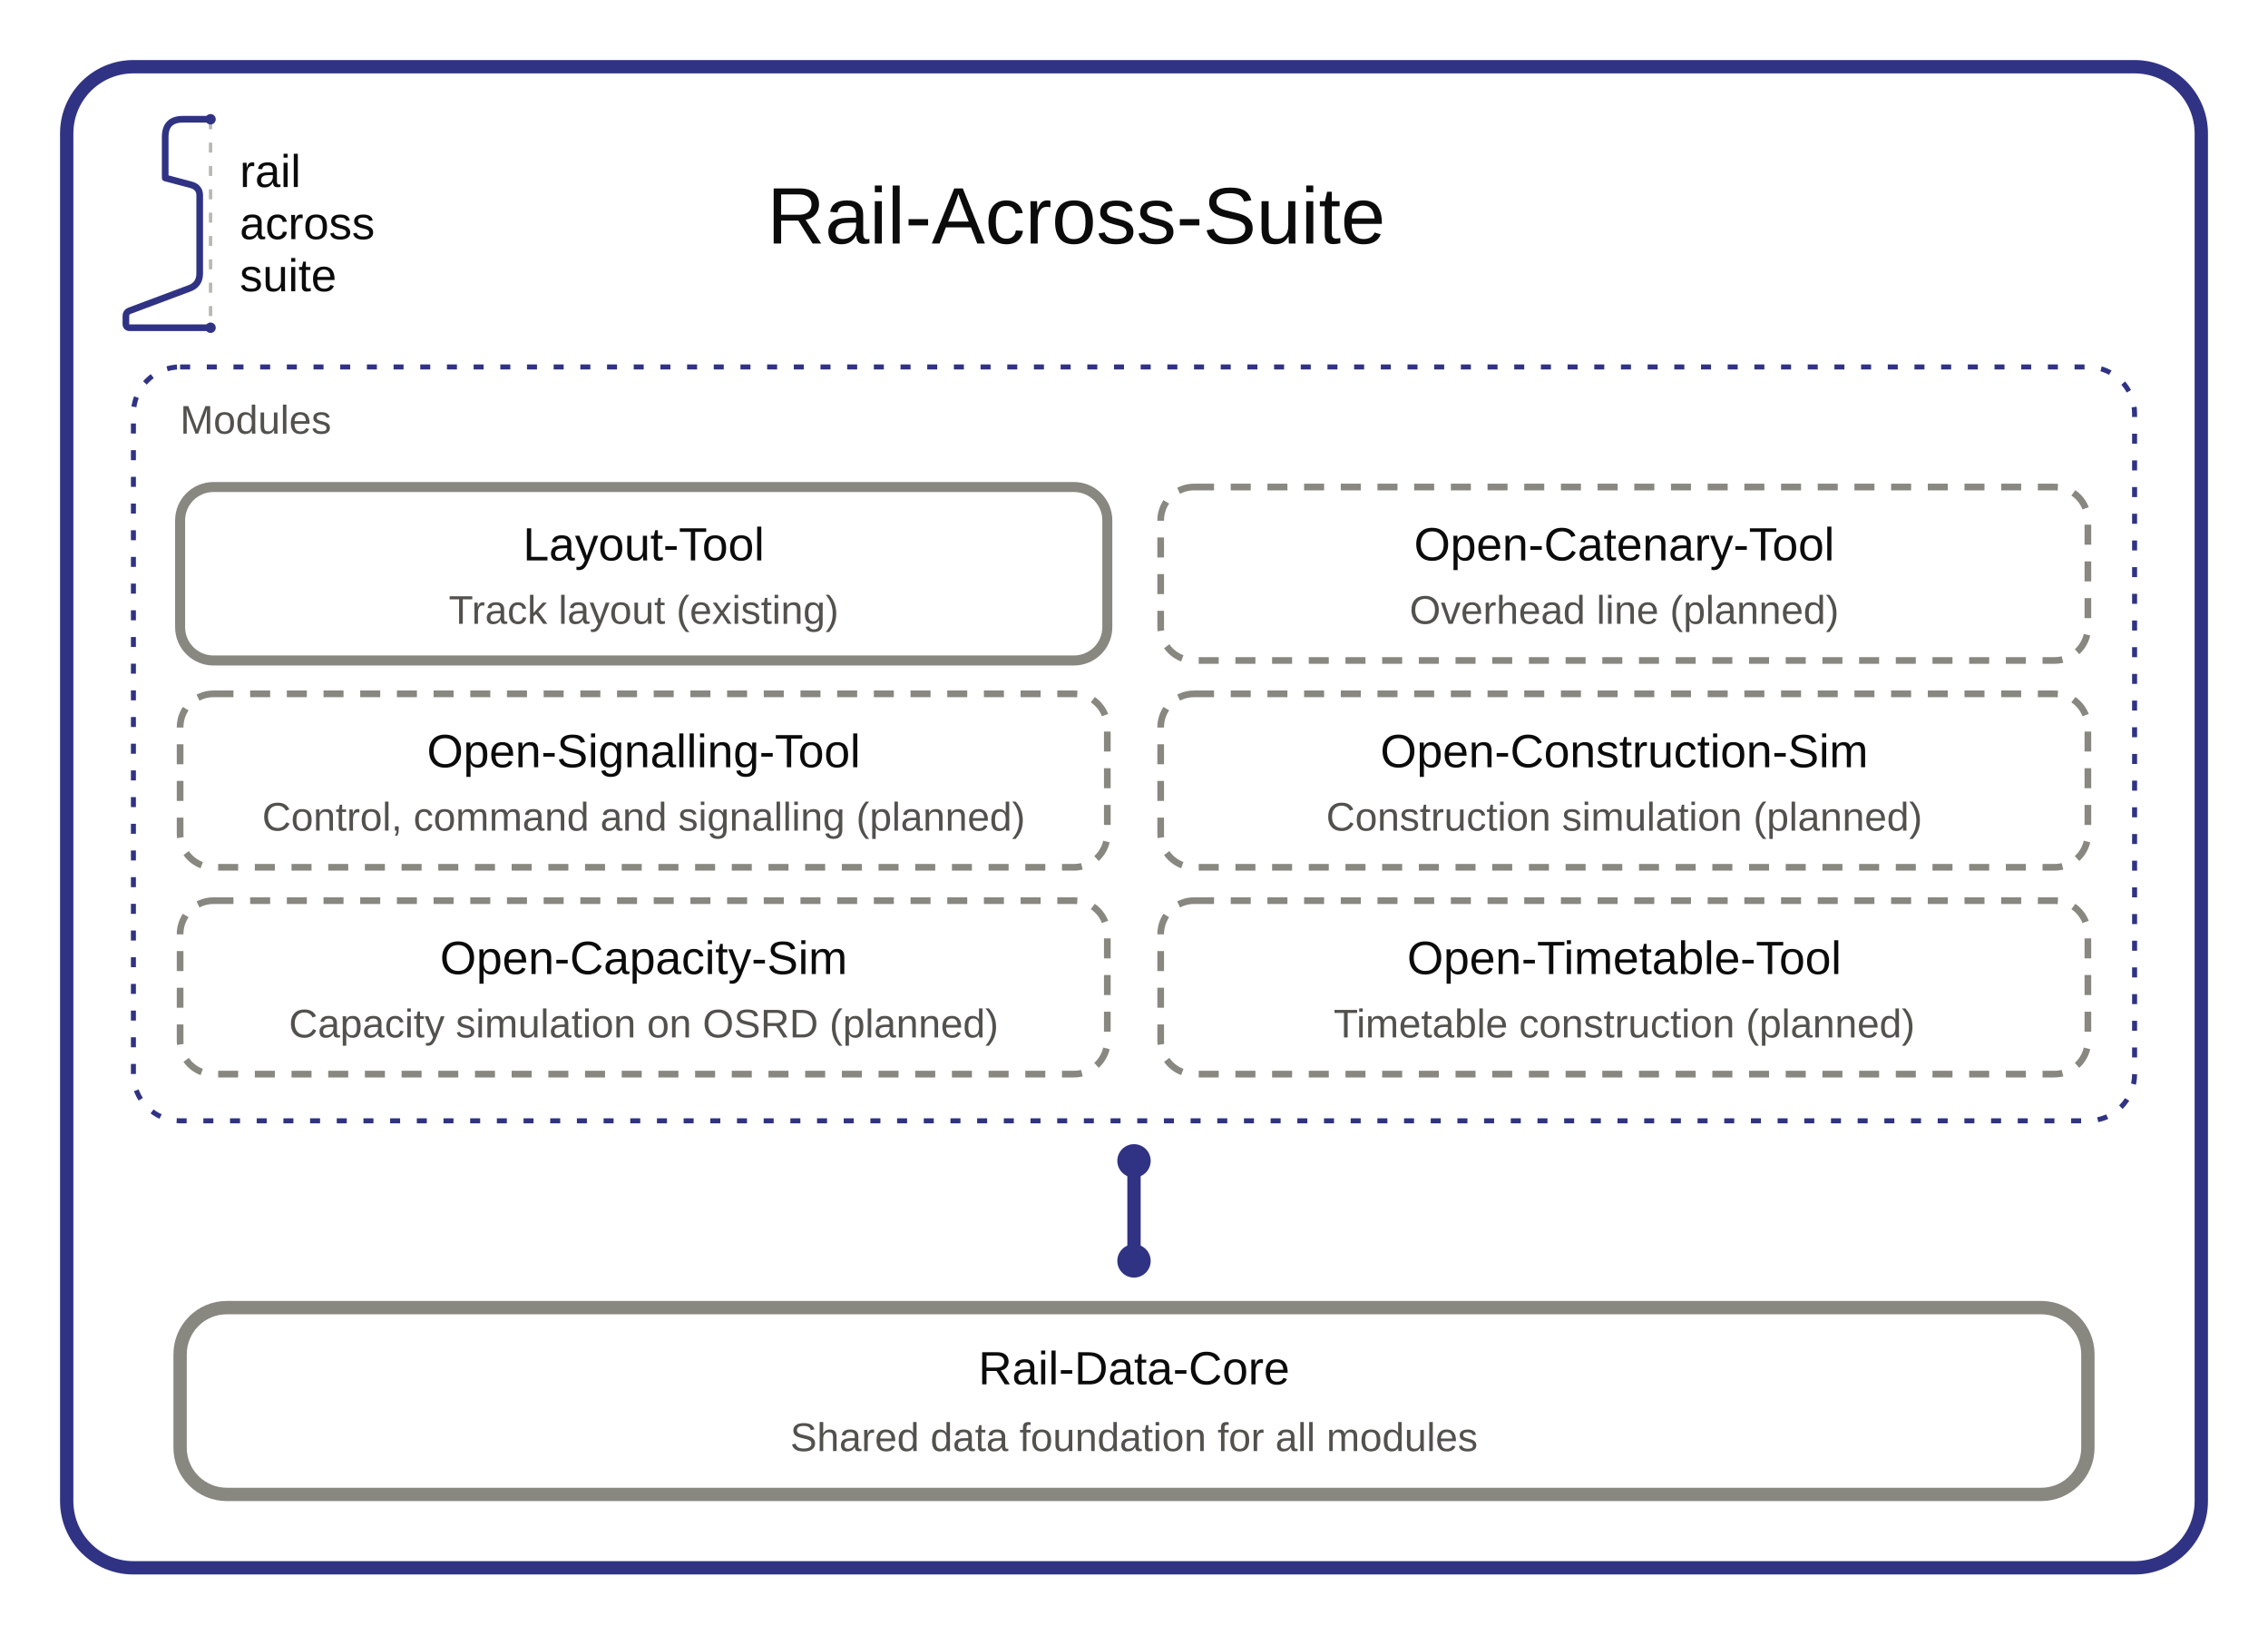
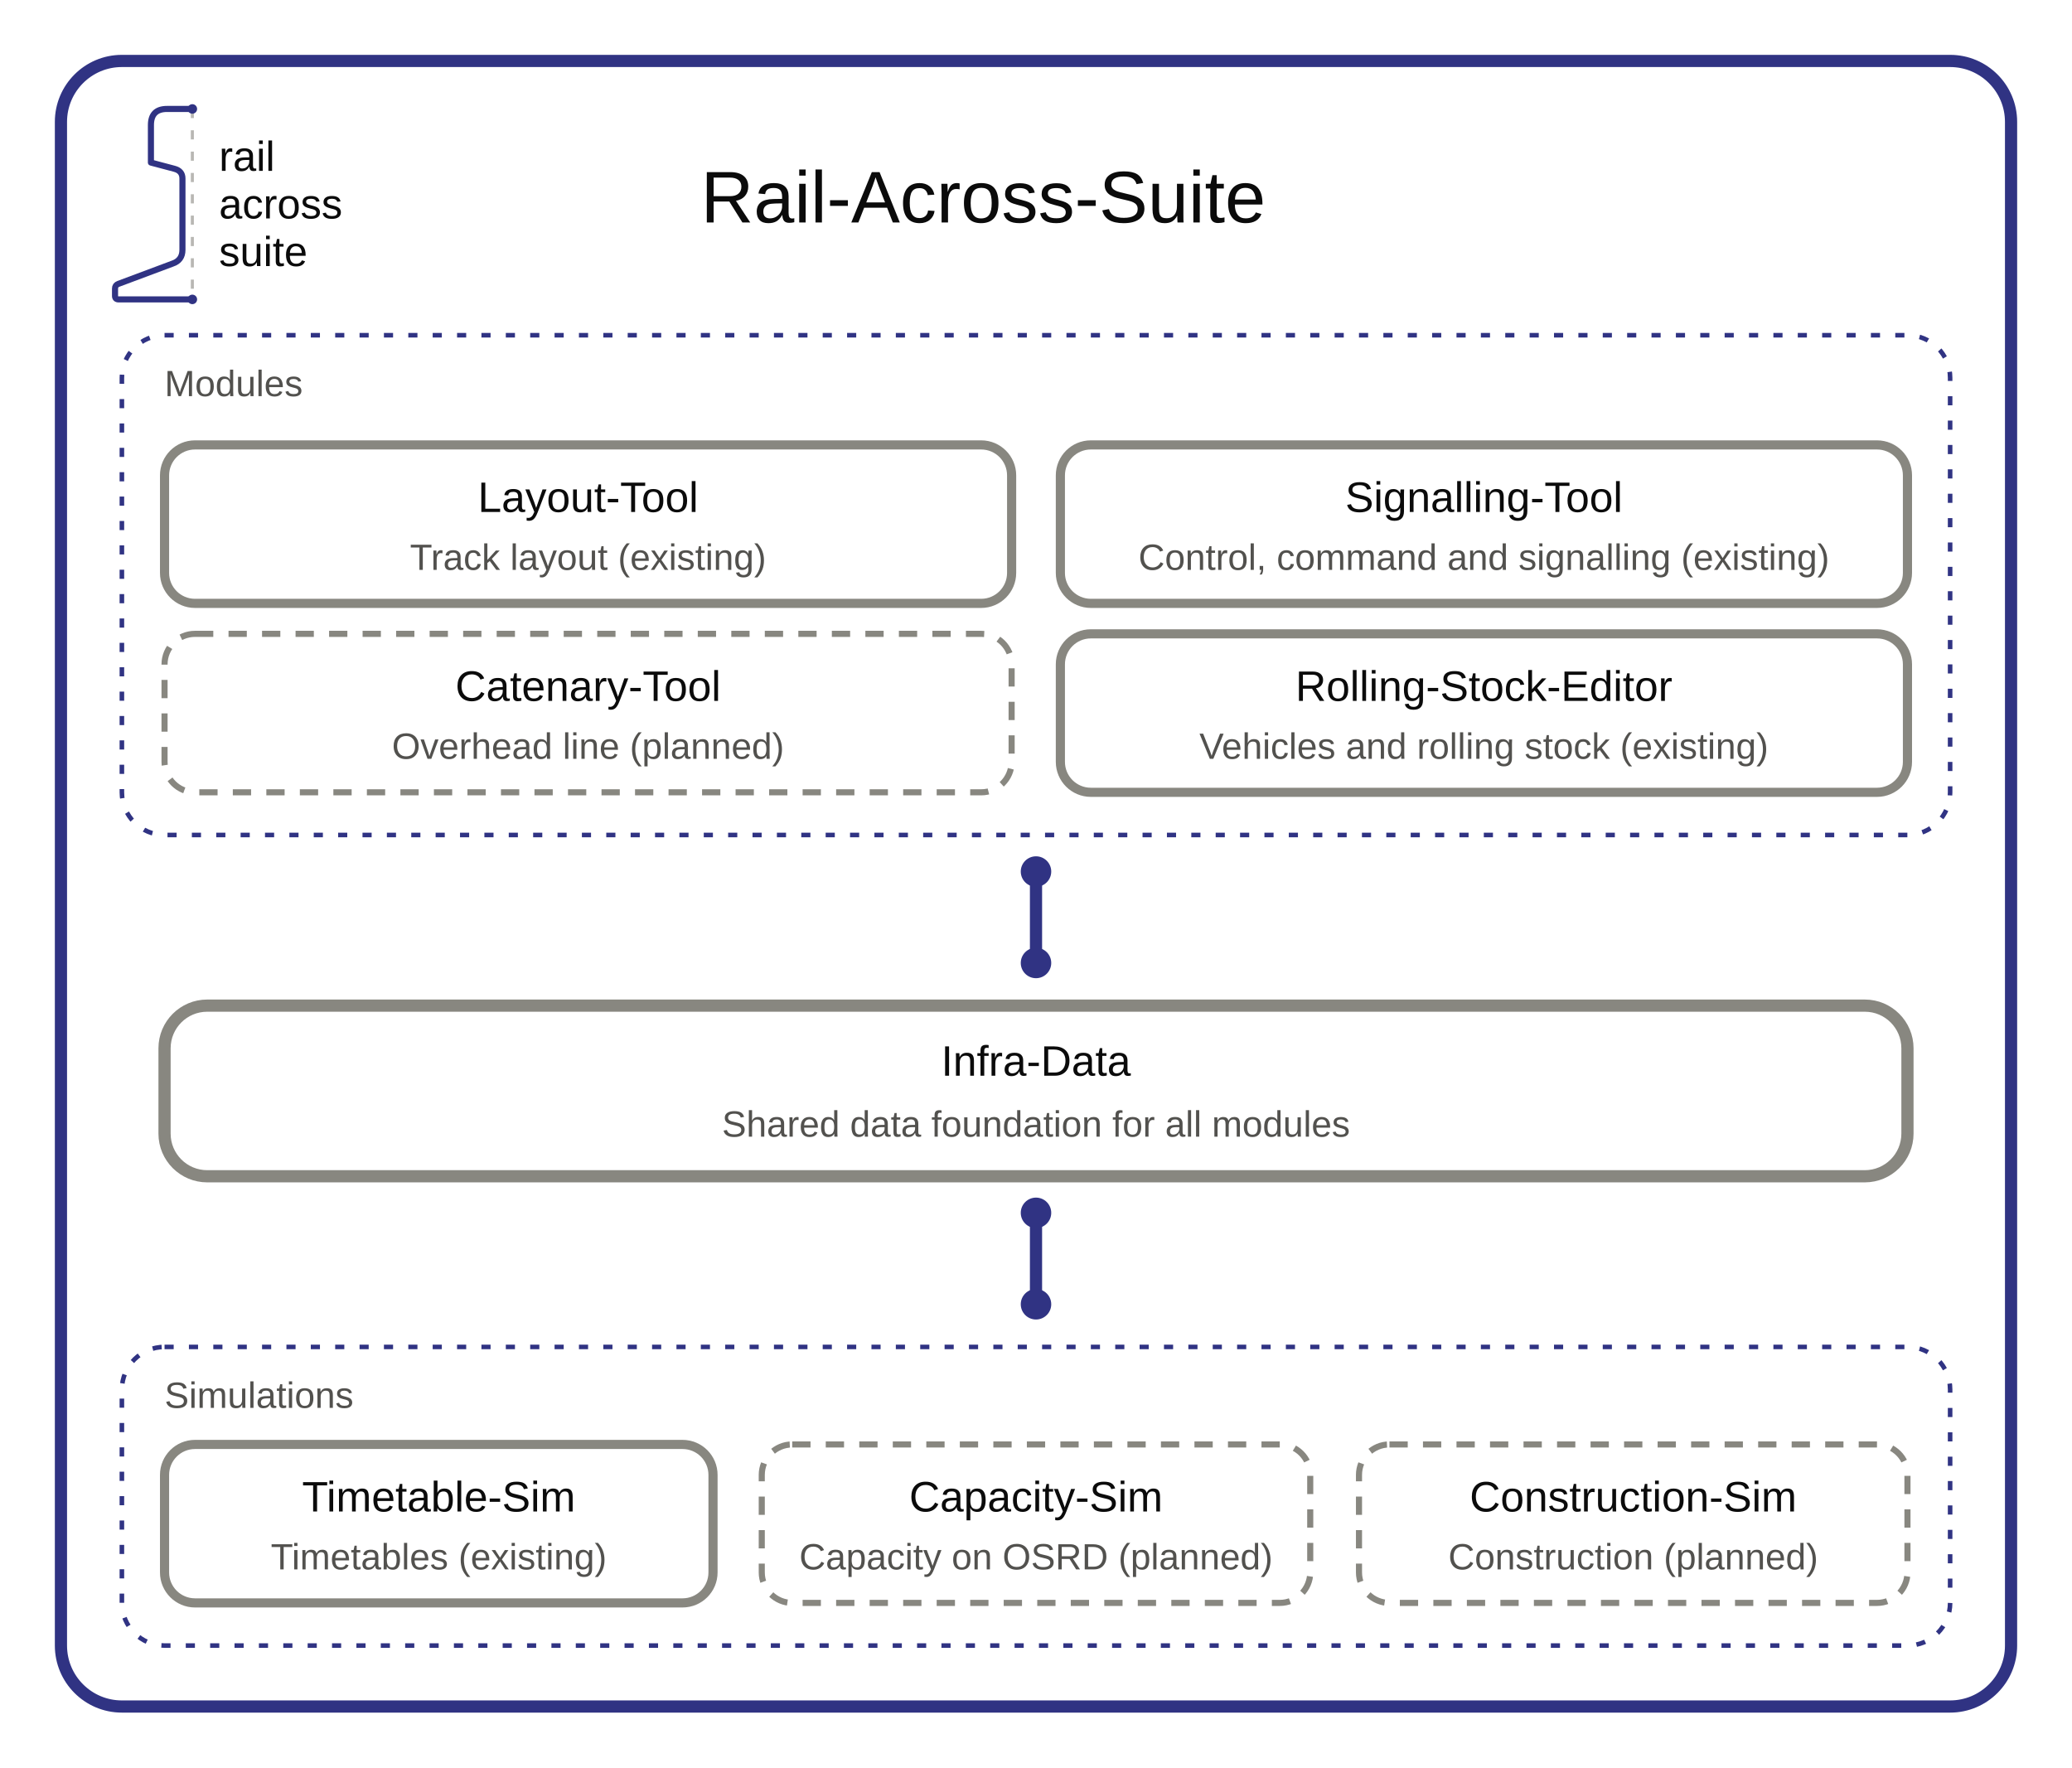
- <svg xmlns="http://www.w3.org/2000/svg" viewBox="0 0 680 490" aria-labelledby="t d">
+ <svg xmlns="http://www.w3.org/2000/svg" viewBox="0 0 680 580" aria-labelledby="t d">
  <g font-family="anthropic-sans,-apple-system,BlinkMacSystemFont,'Segoe UI',Arial,sans-serif">
-     <rect x="20" y="20" width="640" height="450" rx="20" fill="none" stroke="#303383" stroke-width="4" />
+     <rect x="20" y="20" width="640" height="540" rx="20" fill="none" stroke="#303383" stroke-width="4" />
    <svg x="35" y="32" width="100" height="70" viewBox="160 40 320 220" aria-label="Rail-Across-Suite logo">
      <path d="M250 50v200" stroke="#888780" stroke-dasharray="3 4" opacity=".6" fill="none" vector-effect="non-scaling-stroke" />
      <path d="M250 50h-26.6q-16.9 0-16.9 16.9v39.4l24.5 6.5q8.6 2.2 8.6 10.2v75q0 11-10.6 14.5l-56.7 21.2q-3.5 1.3-3.5 4.9v7.7q0 3.7 3.9 3.7H250" fill="none" stroke="#303383" stroke-width="2" stroke-linecap="round" stroke-linejoin="round" vector-effect="non-scaling-stroke" />
      <circle cx="250" cy="50" r="5" fill="#303383" />
      <circle cx="250" cy="250" r="5" fill="#303383" />
      <g font-size="44" font-weight="500" fill="#0b0b0b">
        <text x="278" y="115">rail</text>
        <text x="278" y="165">across</text>
        <text x="278" y="215">suite</text>
      </g>
    </svg>
    <text x="230" y="73" font-size="24" font-weight="500" fill="#0b0b0b">Rail-Across-Suite</text>
-     <rect x="40" y="110" width="600" height="226" rx="14" fill="none" stroke="#303383" stroke-width="1.5" stroke-dasharray="3 5" />
+     <rect x="40" y="110" width="600" height="164" rx="14" fill="none" stroke="#303383" stroke-width="1.5" stroke-dasharray="3 5" />
    <text x="54" y="130" font-size="12" fill="#52514e">Modules</text>
    <rect x="54" y="146" width="278" height="52" rx="10" fill="none" stroke="#888780" stroke-width="3" />
    <text x="193" y="168" text-anchor="middle" font-size="14" font-weight="500" fill="#0b0b0b">Layout-Tool</text>
    <text x="193" y="187" text-anchor="middle" font-size="12" fill="#52514e">Track layout (existing)</text>
-     <rect x="348" y="146" width="278" height="52" rx="10" fill="none" stroke="#888780" stroke-width="2" stroke-dasharray="6 5" />
-     <text x="487" y="168" text-anchor="middle" font-size="14" font-weight="500" fill="#0b0b0b">Open-Catenary-Tool</text>
-     <text x="487" y="187" text-anchor="middle" font-size="12" fill="#52514e">Overhead line (planned)</text>
+     <rect x="348" y="146" width="278" height="52" rx="10" fill="none" stroke="#888780" stroke-width="3" />
+     <text x="487" y="168" text-anchor="middle" font-size="14" font-weight="500" fill="#0b0b0b">Signalling-Tool</text>
+     <text x="487" y="187" text-anchor="middle" font-size="12" fill="#52514e">Control, command and signalling (existing)</text>
    <rect x="54" y="208" width="278" height="52" rx="10" fill="none" stroke="#888780" stroke-width="2" stroke-dasharray="6 5" />
-     <text x="193" y="230" text-anchor="middle" font-size="14" font-weight="500" fill="#0b0b0b">Open-Signalling-Tool</text>
-     <text x="193" y="249" text-anchor="middle" font-size="12" fill="#52514e">Control, command and signalling (planned)</text>
-     <rect x="348" y="208" width="278" height="52" rx="10" fill="none" stroke="#888780" stroke-width="2" stroke-dasharray="6 5" />
-     <text x="487" y="230" text-anchor="middle" font-size="14" font-weight="500" fill="#0b0b0b">Open-Construction-Sim</text>
-     <text x="487" y="249" text-anchor="middle" font-size="12" fill="#52514e">Construction simulation (planned)</text>
-     <rect x="54" y="270" width="278" height="52" rx="10" fill="none" stroke="#888780" stroke-width="2" stroke-dasharray="6 5" />
-     <text x="193" y="292" text-anchor="middle" font-size="14" font-weight="500" fill="#0b0b0b">Open-Capacity-Sim</text>
-     <text x="193" y="311" text-anchor="middle" font-size="12" fill="#52514e">Capacity simulation on OSRD (planned)</text>
-     <rect x="348" y="270" width="278" height="52" rx="10" fill="none" stroke="#888780" stroke-width="2" stroke-dasharray="6 5" />
-     <text x="487" y="292" text-anchor="middle" font-size="14" font-weight="500" fill="#0b0b0b">Open-Timetable-Tool</text>
-     <text x="487" y="311" text-anchor="middle" font-size="12" fill="#52514e">Timetable construction (planned)</text>
-     <path d="M340 351v24" fill="none" stroke="#303383" stroke-width="4" stroke-linecap="round" />
-     <circle cx="340" cy="348" r="5" fill="#303383" />
-     <circle cx="340" cy="378" r="5" fill="#303383" />
-     <rect x="54" y="392" width="572" height="56" rx="14" fill="none" stroke="#888780" stroke-width="4" />
-     <text x="340" y="415" text-anchor="middle" font-size="14" font-weight="500" fill="#0b0b0b">Rail-Data-Core</text>
-     <text x="340" y="435" text-anchor="middle" font-size="12" fill="#52514e">Shared data foundation for all modules</text>
+     <text x="193" y="230" text-anchor="middle" font-size="14" font-weight="500" fill="#0b0b0b">Catenary-Tool</text>
+     <text x="193" y="249" text-anchor="middle" font-size="12" fill="#52514e">Overhead line (planned)</text>
+     <rect x="348" y="208" width="278" height="52" rx="10" fill="none" stroke="#888780" stroke-width="3" />
+     <text x="487" y="230" text-anchor="middle" font-size="14" font-weight="500" fill="#0b0b0b">Rolling-Stock-Editor</text>
+     <text x="487" y="249" text-anchor="middle" font-size="12" fill="#52514e">Vehicles and rolling stock (existing)</text>
+     <circle cx="340" cy="286" r="5" fill="#303383" />
+     <path d="M340 289v24" fill="none" stroke="#303383" stroke-width="4" stroke-linecap="round" />
+     <circle cx="340" cy="316" r="5" fill="#303383" />
+     <rect x="54" y="330" width="572" height="56" rx="14" fill="none" stroke="#888780" stroke-width="4" />
+     <text x="340" y="353" text-anchor="middle" font-size="14" font-weight="500" fill="#0b0b0b">Infra-Data</text>
+     <text x="340" y="373" text-anchor="middle" font-size="12" fill="#52514e">Shared data foundation for all modules</text>
+     <circle cx="340" cy="398" r="5" fill="#303383" />
+     <path d="M340 401v24" fill="none" stroke="#303383" stroke-width="4" stroke-linecap="round" />
+     <circle cx="340" cy="428" r="5" fill="#303383" />
+     <rect x="40" y="442" width="600" height="98" rx="14" fill="none" stroke="#303383" stroke-width="1.5" stroke-dasharray="3 5" />
+     <text x="54" y="462" font-size="12" fill="#52514e">Simulations</text>
+     <rect x="54" y="474" width="180" height="52" rx="10" fill="none" stroke="#888780" stroke-width="3" />
+     <text x="144" y="496" text-anchor="middle" font-size="14" font-weight="500" fill="#0b0b0b">Timetable-Sim</text>
+     <text x="144" y="515" text-anchor="middle" font-size="12" fill="#52514e">Timetables (existing)</text>
+     <rect x="250" y="474" width="180" height="52" rx="10" fill="none" stroke="#888780" stroke-width="2" stroke-dasharray="6 5" />
+     <text x="340" y="496" text-anchor="middle" font-size="14" font-weight="500" fill="#0b0b0b">Capacity-Sim</text>
+     <text x="340" y="515" text-anchor="middle" font-size="12" fill="#52514e">Capacity on OSRD (planned)</text>
+     <rect x="446" y="474" width="180" height="52" rx="10" fill="none" stroke="#888780" stroke-width="2" stroke-dasharray="6 5" />
+     <text x="536" y="496" text-anchor="middle" font-size="14" font-weight="500" fill="#0b0b0b">Construction-Sim</text>
+     <text x="536" y="515" text-anchor="middle" font-size="12" fill="#52514e">Construction (planned)</text>
  </g>
</svg>
